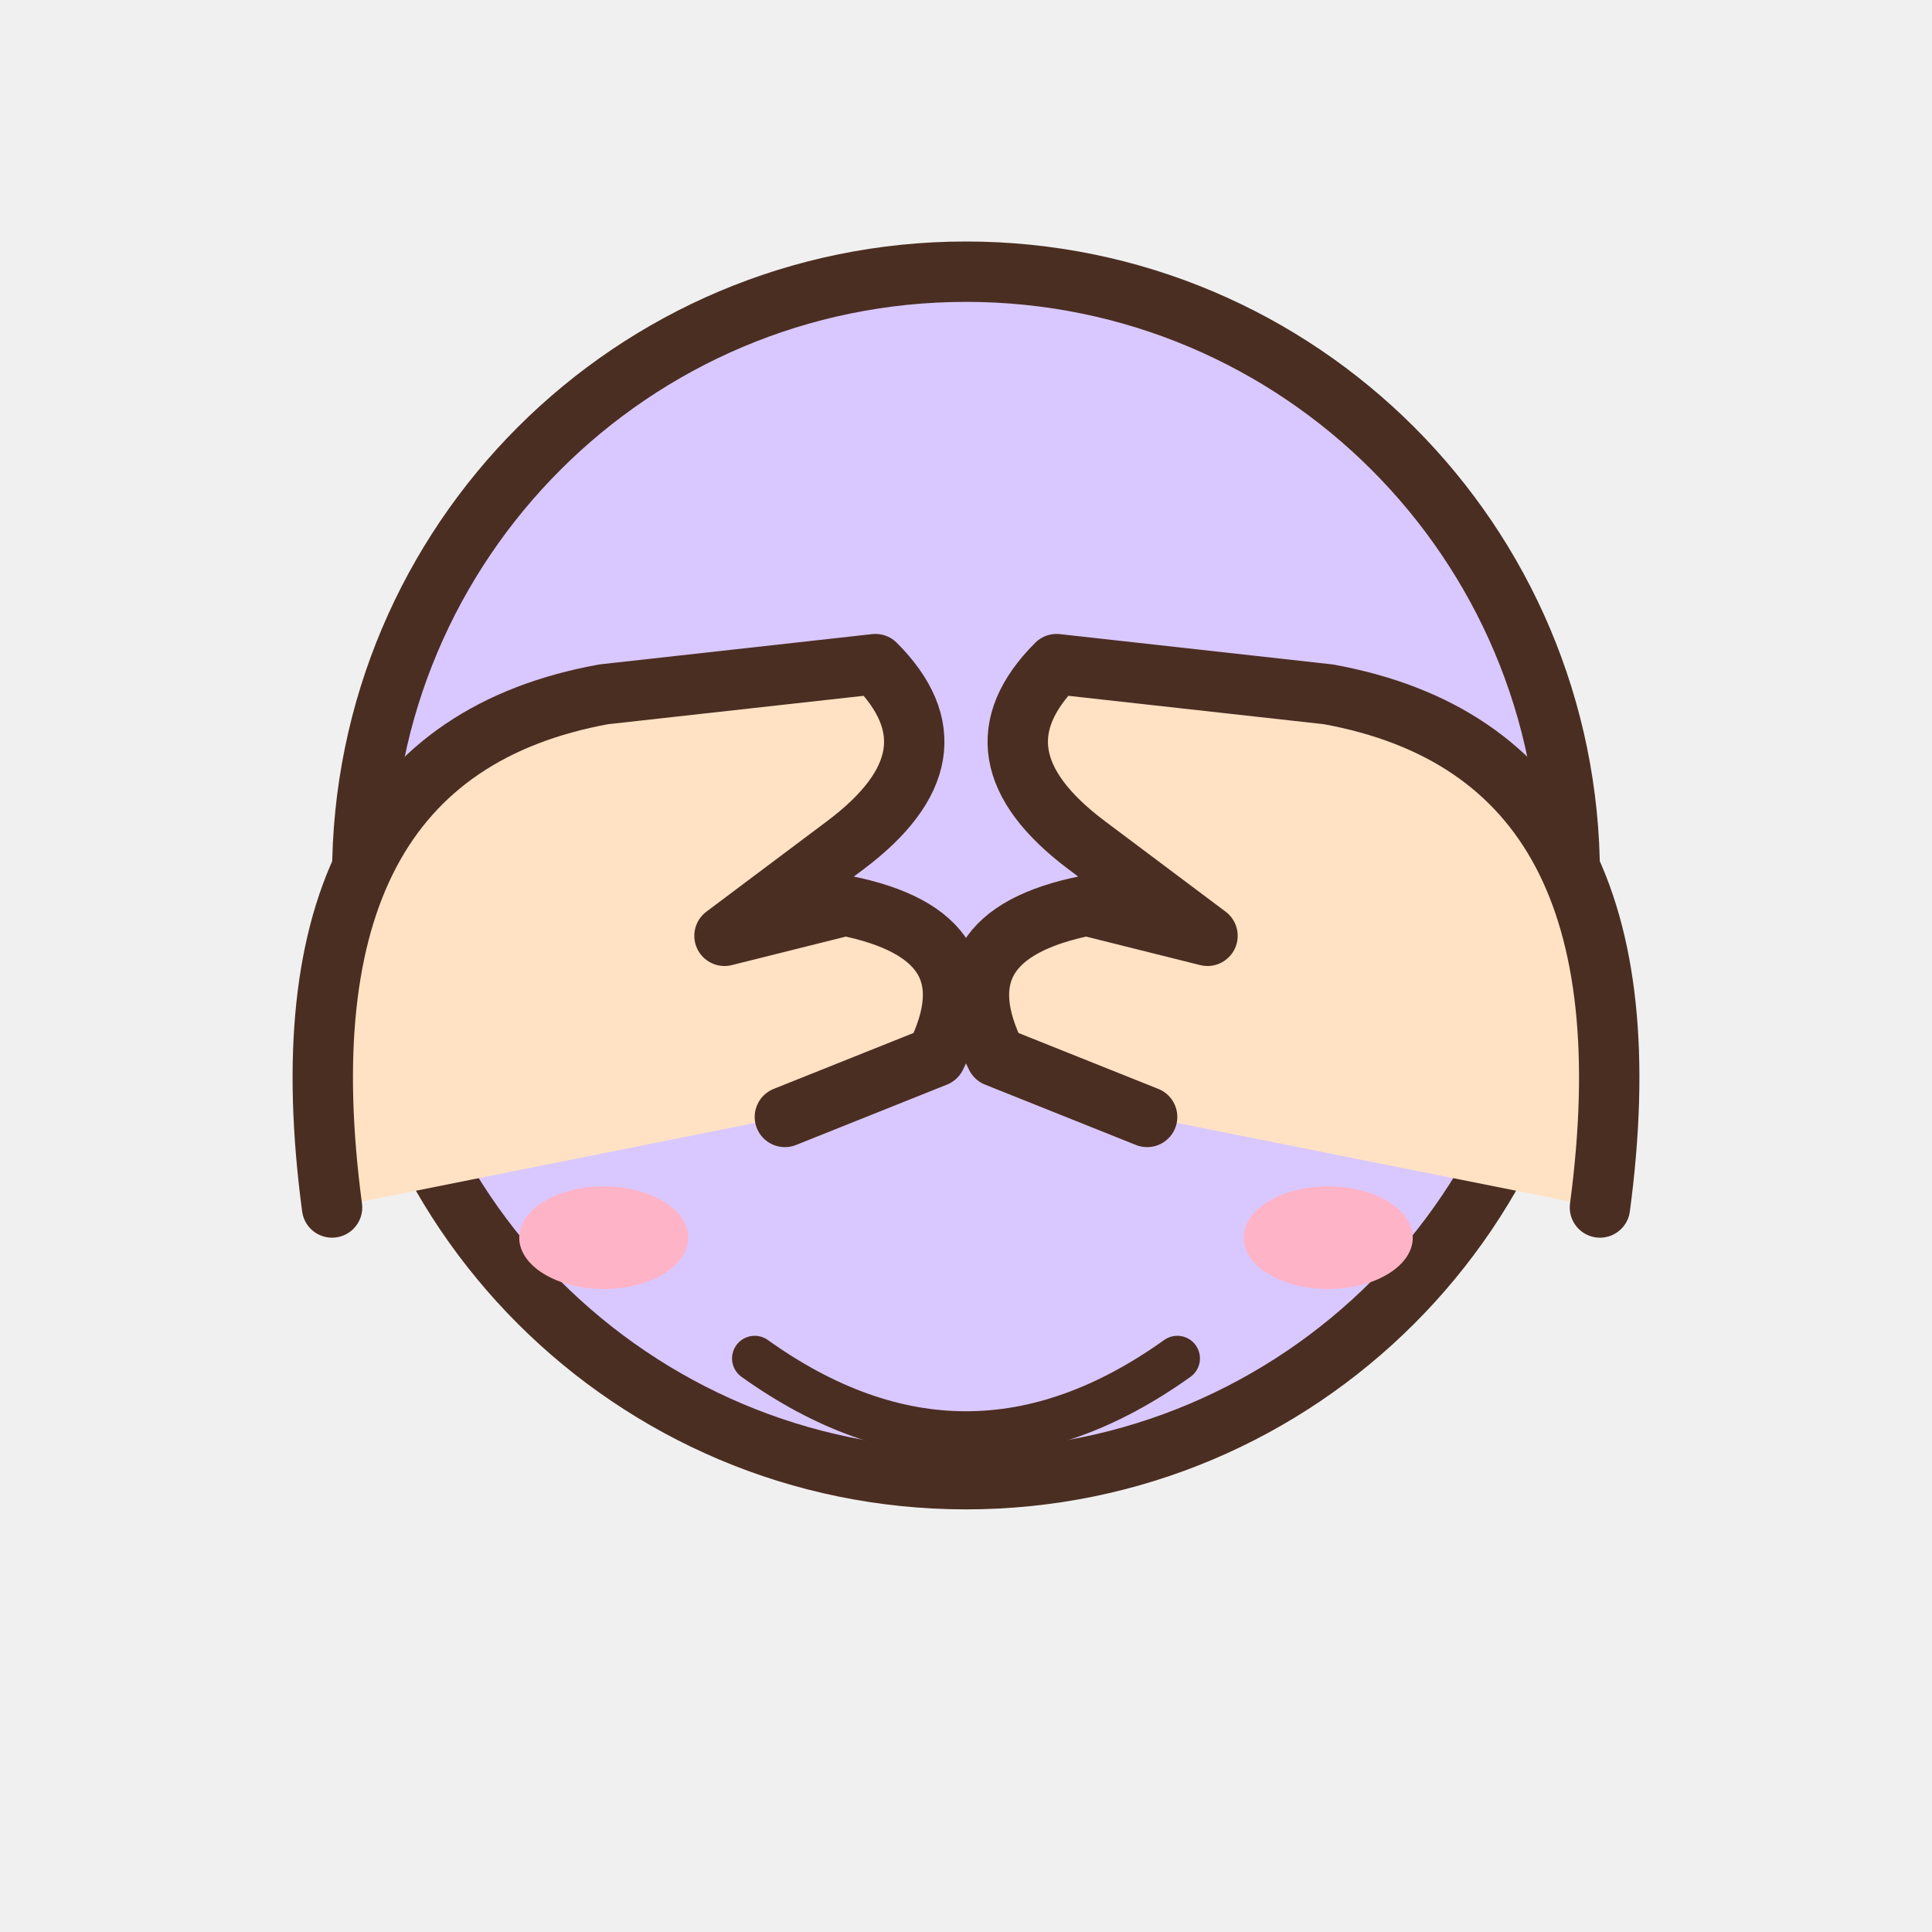
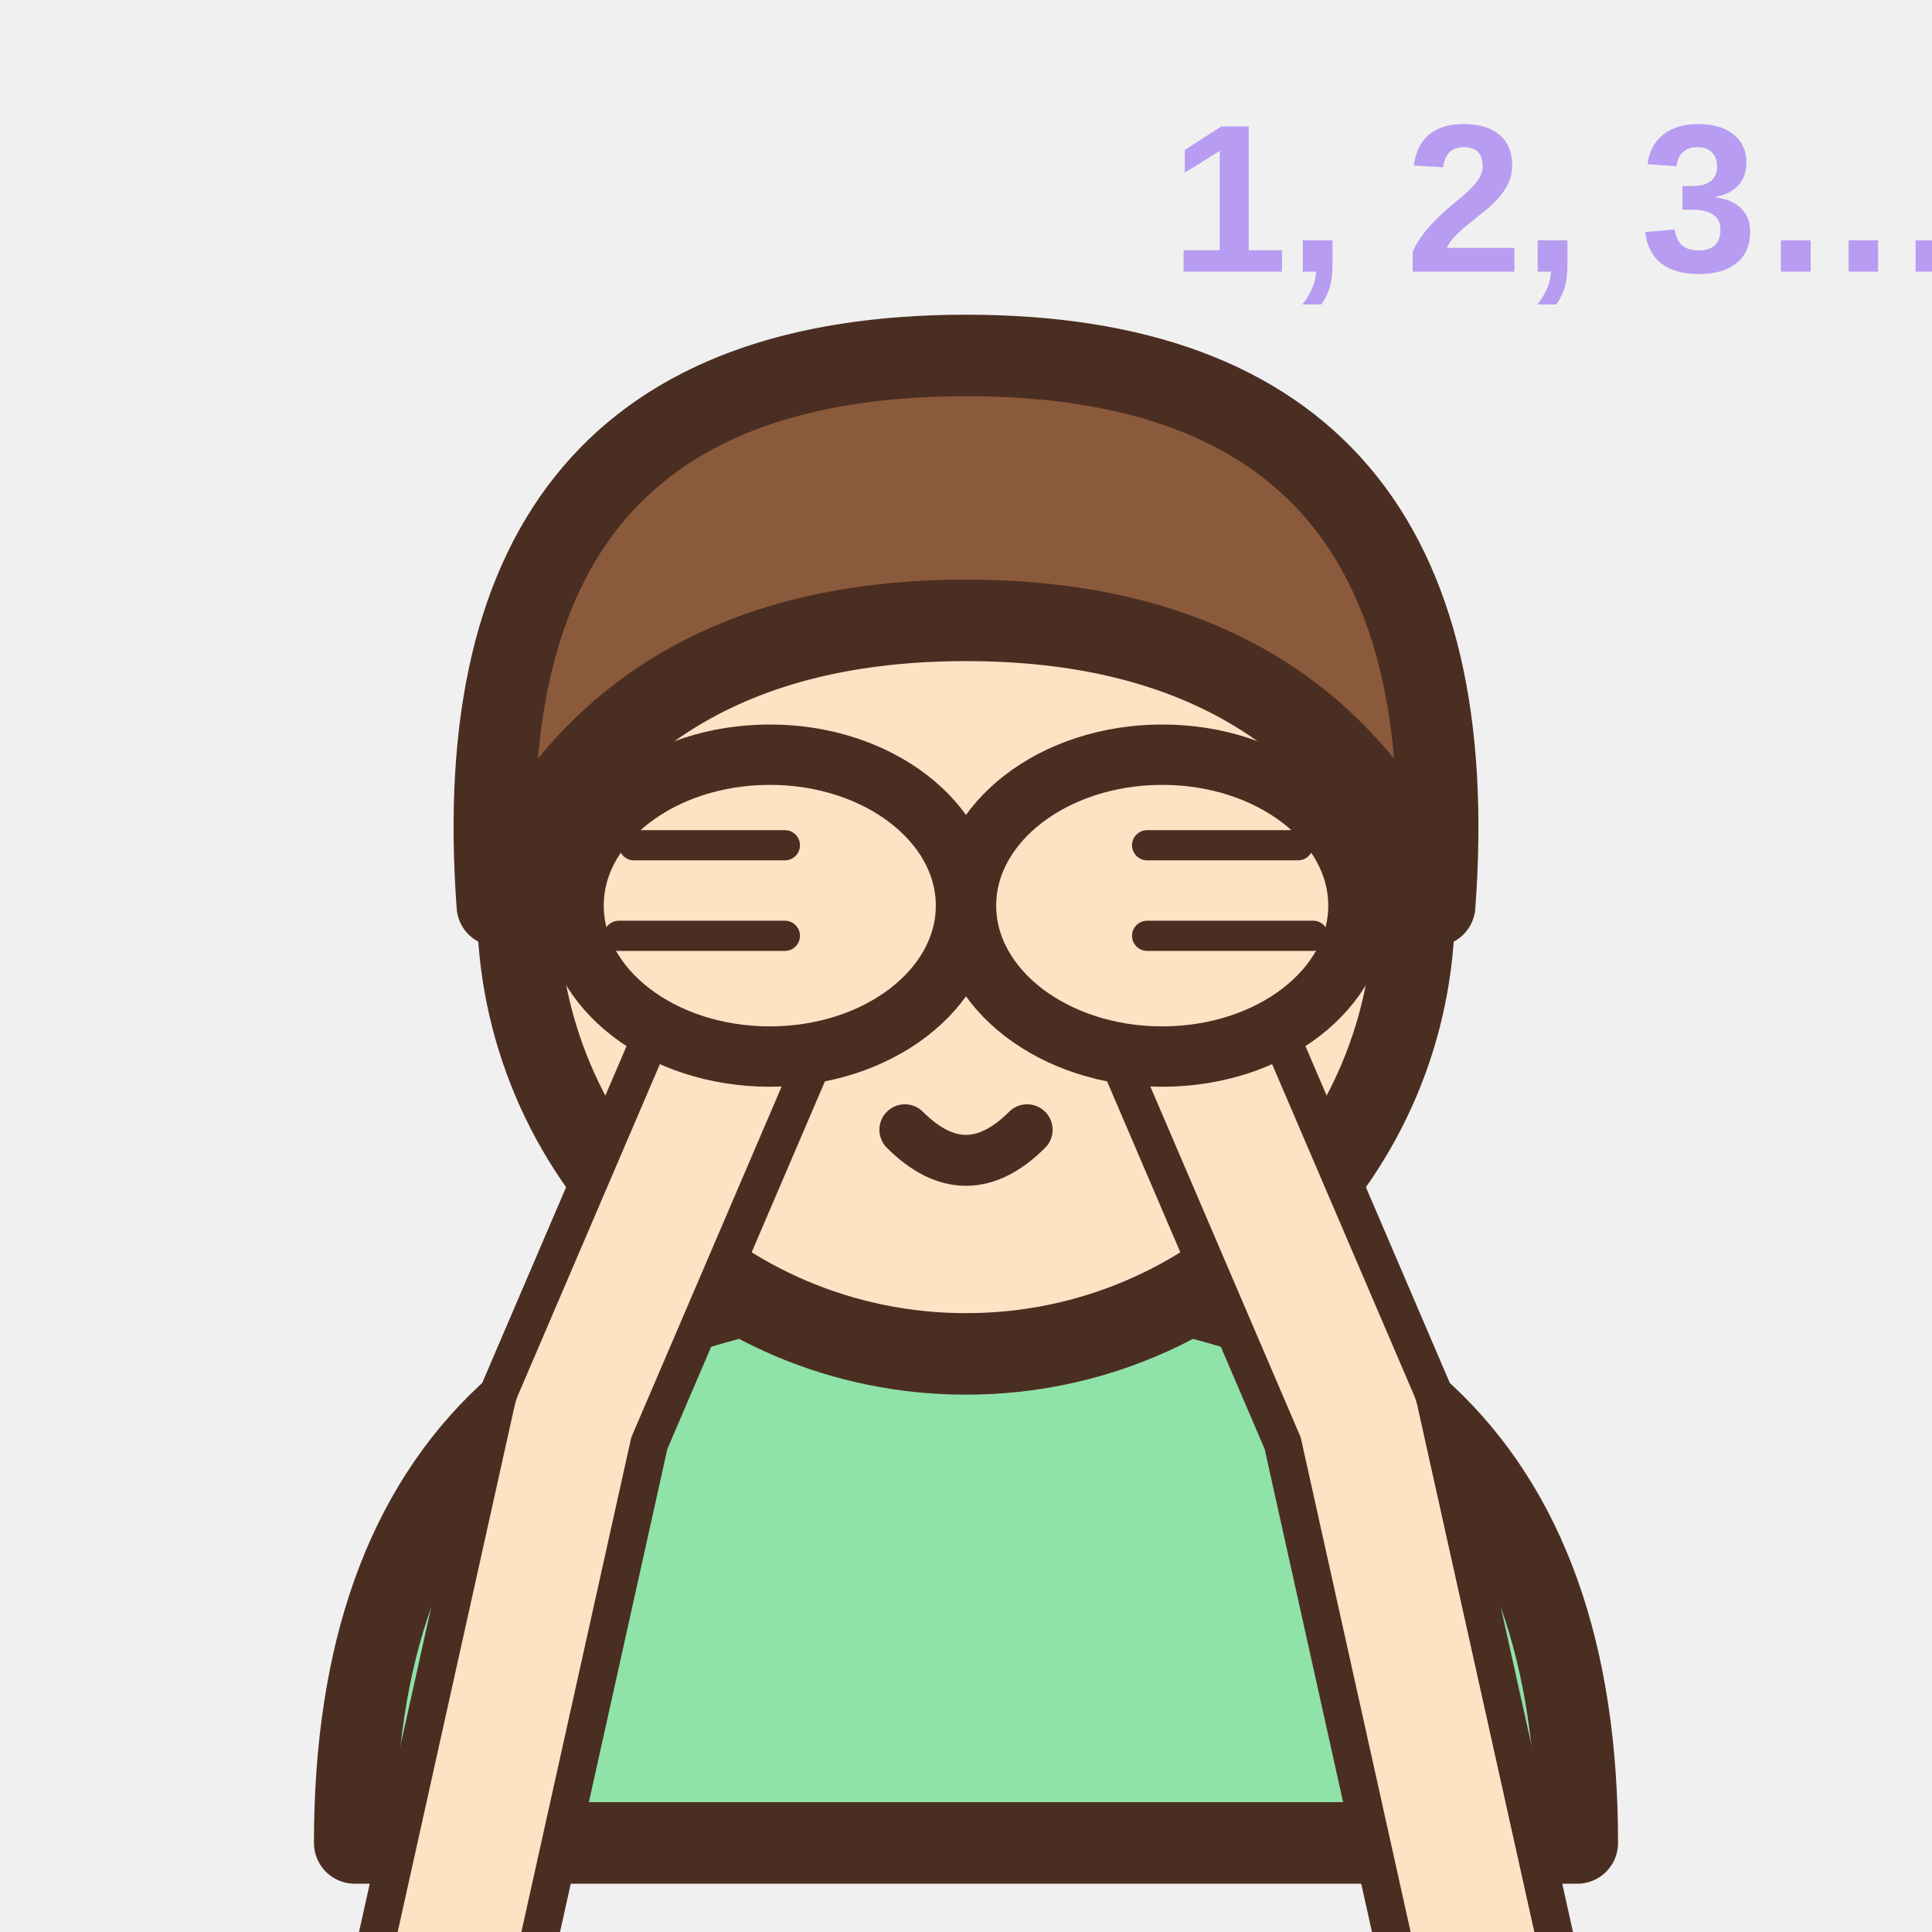
<svg xmlns="http://www.w3.org/2000/svg" viewBox="0 0 128 128">
  <g stroke="#4b2e22" stroke-width="4" stroke-linejoin="round" stroke-linecap="round">
-     <circle cx="64" cy="58" r="40" fill="#d9c8ff" />
-     <path d="M22 80q-4-30 18-34l18-2q6 6-2 12l-8 6 8-2q10 2 6 10l-10 4" fill="#ffe2c4" />
-     <path d="M106 80q4-30-18-34l-18-2q-6 6 2 12l8 6-8-2q-10 2-6 10l10 4" fill="#ffe2c4" />
-     <path d="M50 90q14 10 28 0" fill="none" stroke-width="3" />
-     <ellipse cx="40" cy="82" rx="5.6" ry="3.4" fill="#ffb3c6" stroke="none" />
-     <ellipse cx="88" cy="82" rx="5.6" ry="3.4" fill="#ffb3c6" stroke="none" />
+     <g transform="translate(64 60) scale(1.35)">
+       <path d="M-30 46q0-28 30-28t30 28Z" fill="#8fe3a8" />
+       <circle cx="0" cy="0" r="22" fill="#ffe2c4" />
+       <path d="M-23 0q-2-27 23-27 25 0 23 27-6-14-23-14-17 0-23 14Z" fill="#8b5a3c" />
+       <ellipse cx="-8" cy="2" rx="3.0" ry="3.4" fill="#4b2e22" stroke="none" />
+       <circle cx="-7.0" cy="1.0" r="1.0" fill="#fff" stroke="none" />
+       <ellipse cx="8" cy="2" rx="3.0" ry="3.4" fill="#4b2e22" stroke="none" />
+       <circle cx="9.0" cy="1.0" r="1.0" fill="#fff" stroke="none" />
+       <ellipse cx="-13" cy="9" rx="4.0" ry="2.4" fill="#ffb3c6" stroke="none" />
+       <ellipse cx="13" cy="9" rx="4.0" ry="2.4" fill="#ffb3c6" stroke="none" />
+       <path d="M-3.0 11q3.0 3.0 6 0" fill="none" stroke-width="2.5" />
+     </g>
+     <path d="M30 130L38 94L50 66" fill="none" stroke="#4b2e22" stroke-width="13" />
+     <path d="M30 130L38 94L50 66" fill="none" stroke="#ffe2c4" stroke-width="8" />
+     <path d="M98 130L90 94L78 66" fill="none" stroke="#4b2e22" stroke-width="13" />
+     <path d="M98 130L90 94L78 66" fill="none" stroke="#ffe2c4" stroke-width="8" />
+     <ellipse cx="51" cy="60" rx="13" ry="10" fill="#ffe2c4" />
+     <ellipse cx="77" cy="60" rx="13" ry="10" fill="#ffe2c4" />
+     <path d="M42 56h10M41 62h11M86 56H76M87 62H76" stroke-width="2" />
+     <text x="104" y="18" text-anchor="middle" font-family="Fredoka,Arial Rounded MT Bold,Arial,sans-serif" font-size="14" font-weight="700" fill="#b79cf2" stroke="none">1, 2, 3…</text>
  </g>
</svg>
